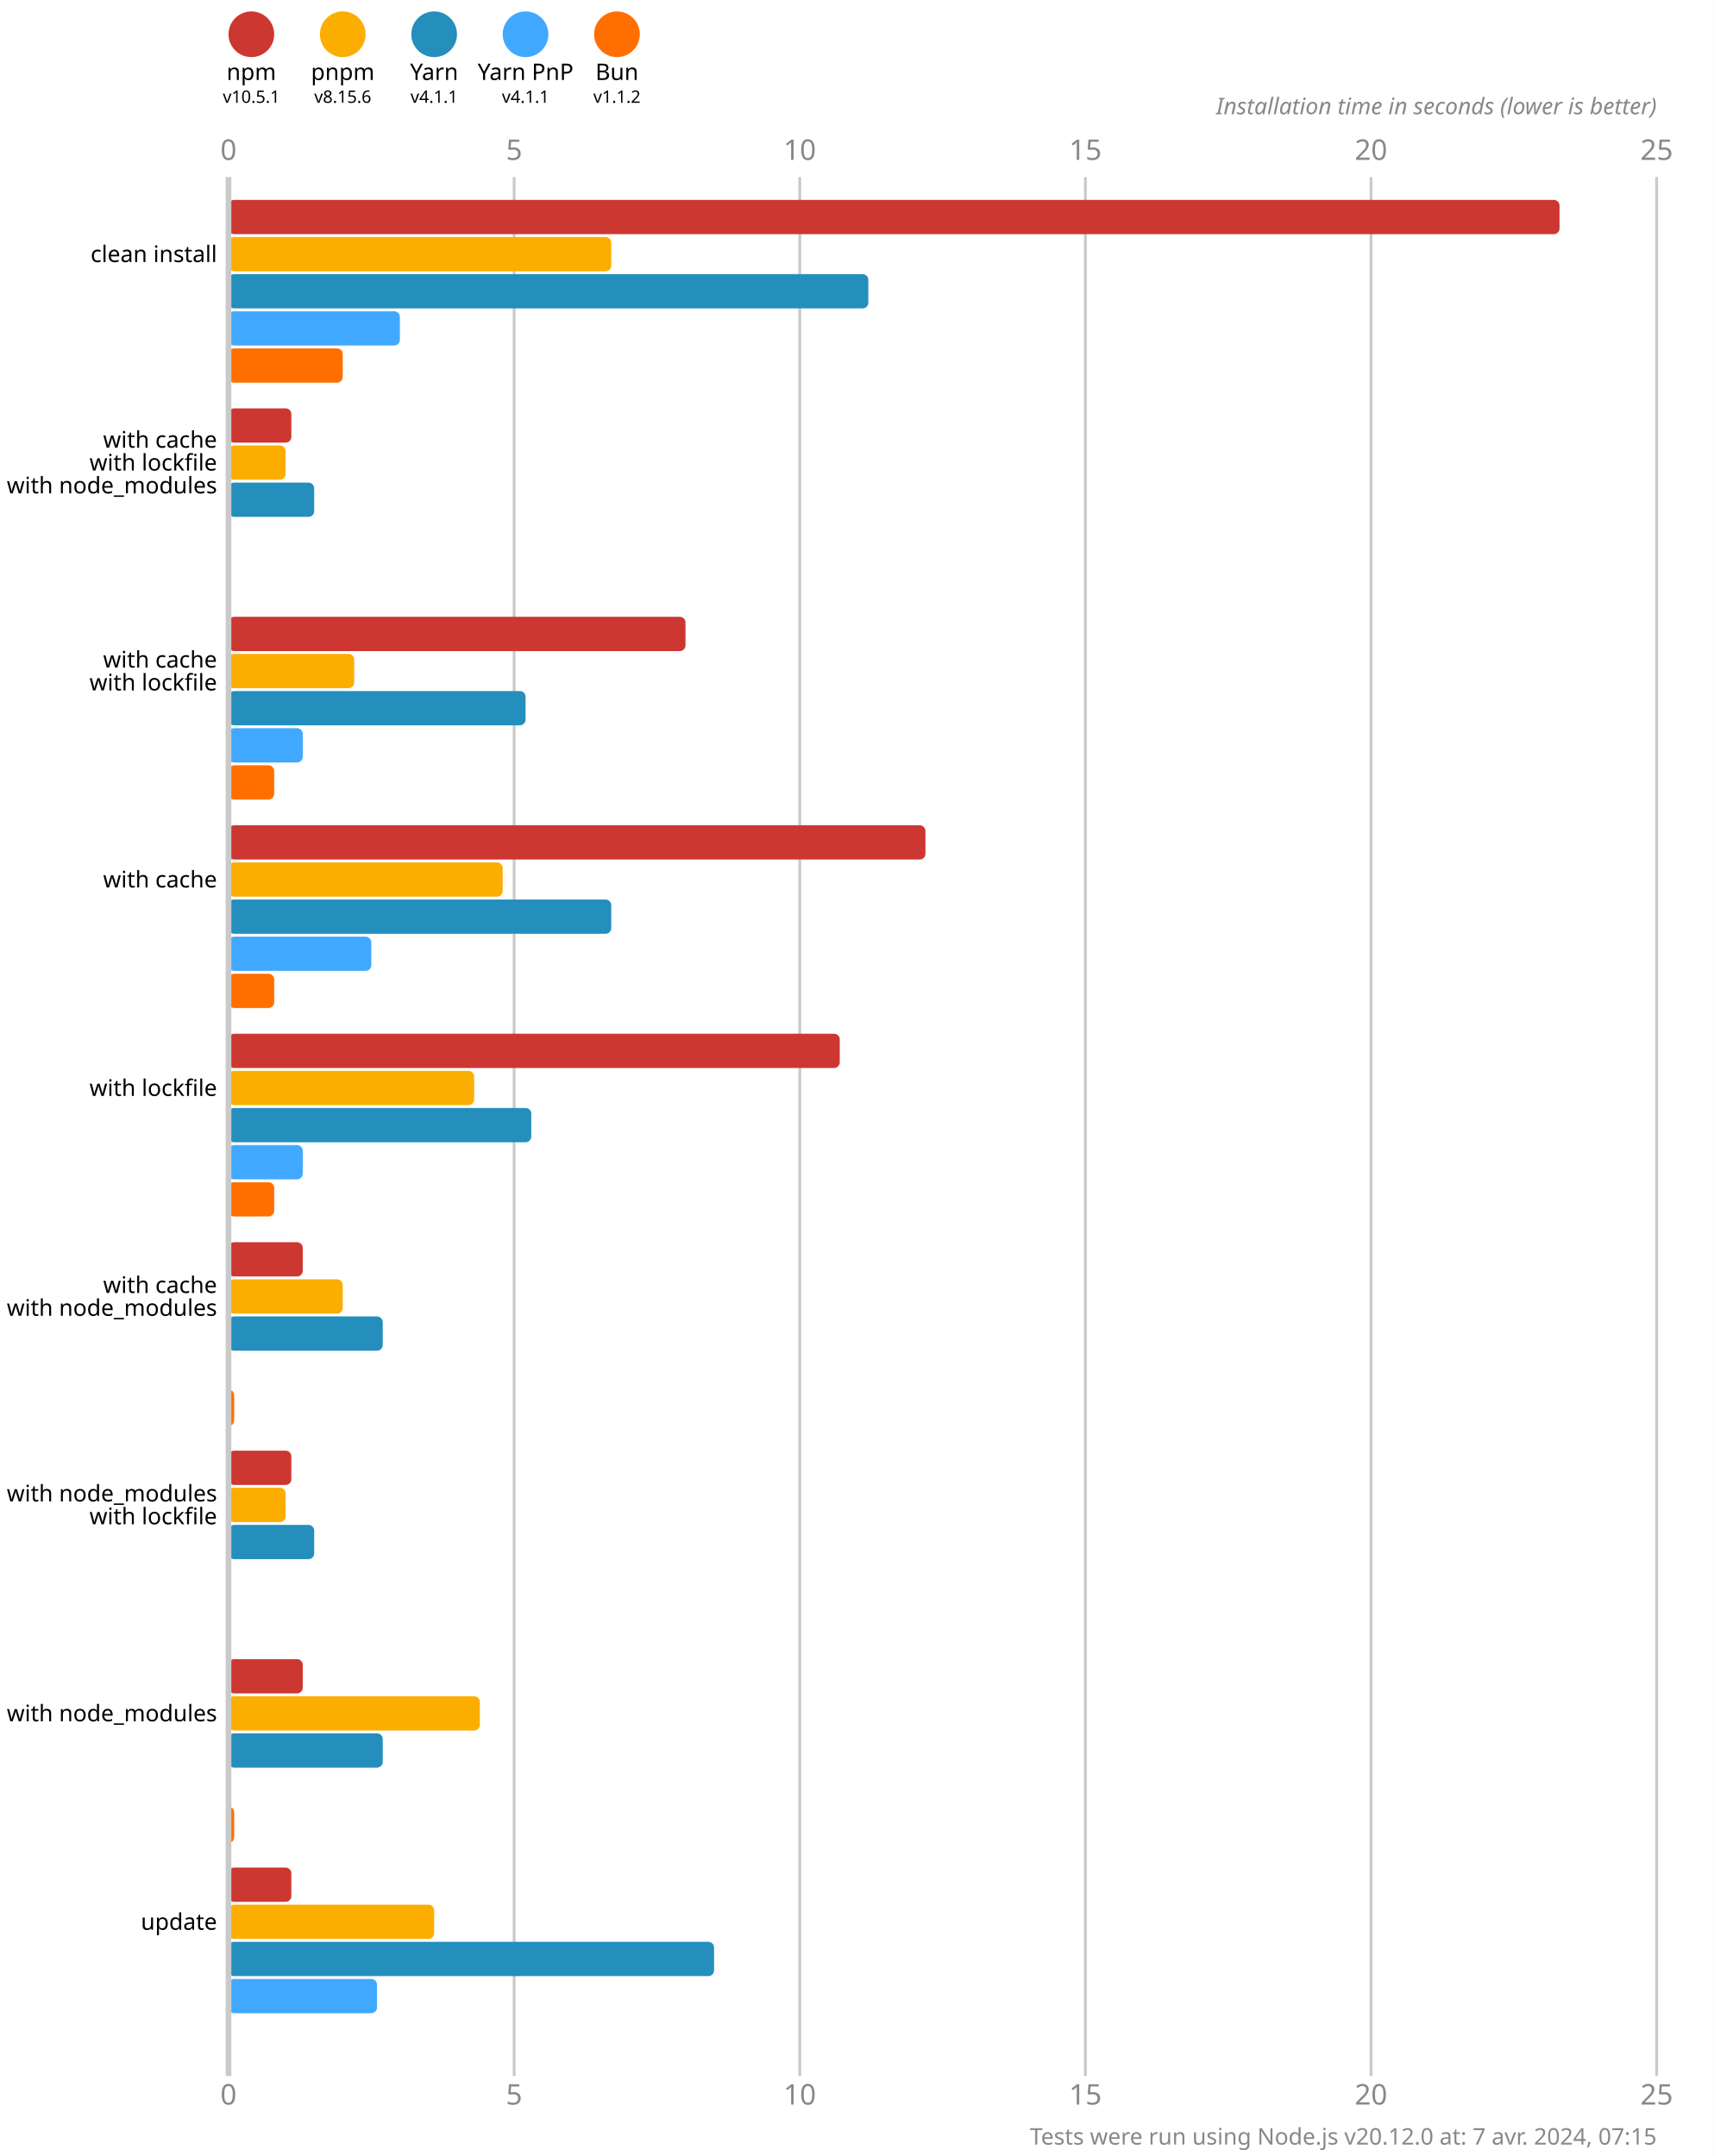
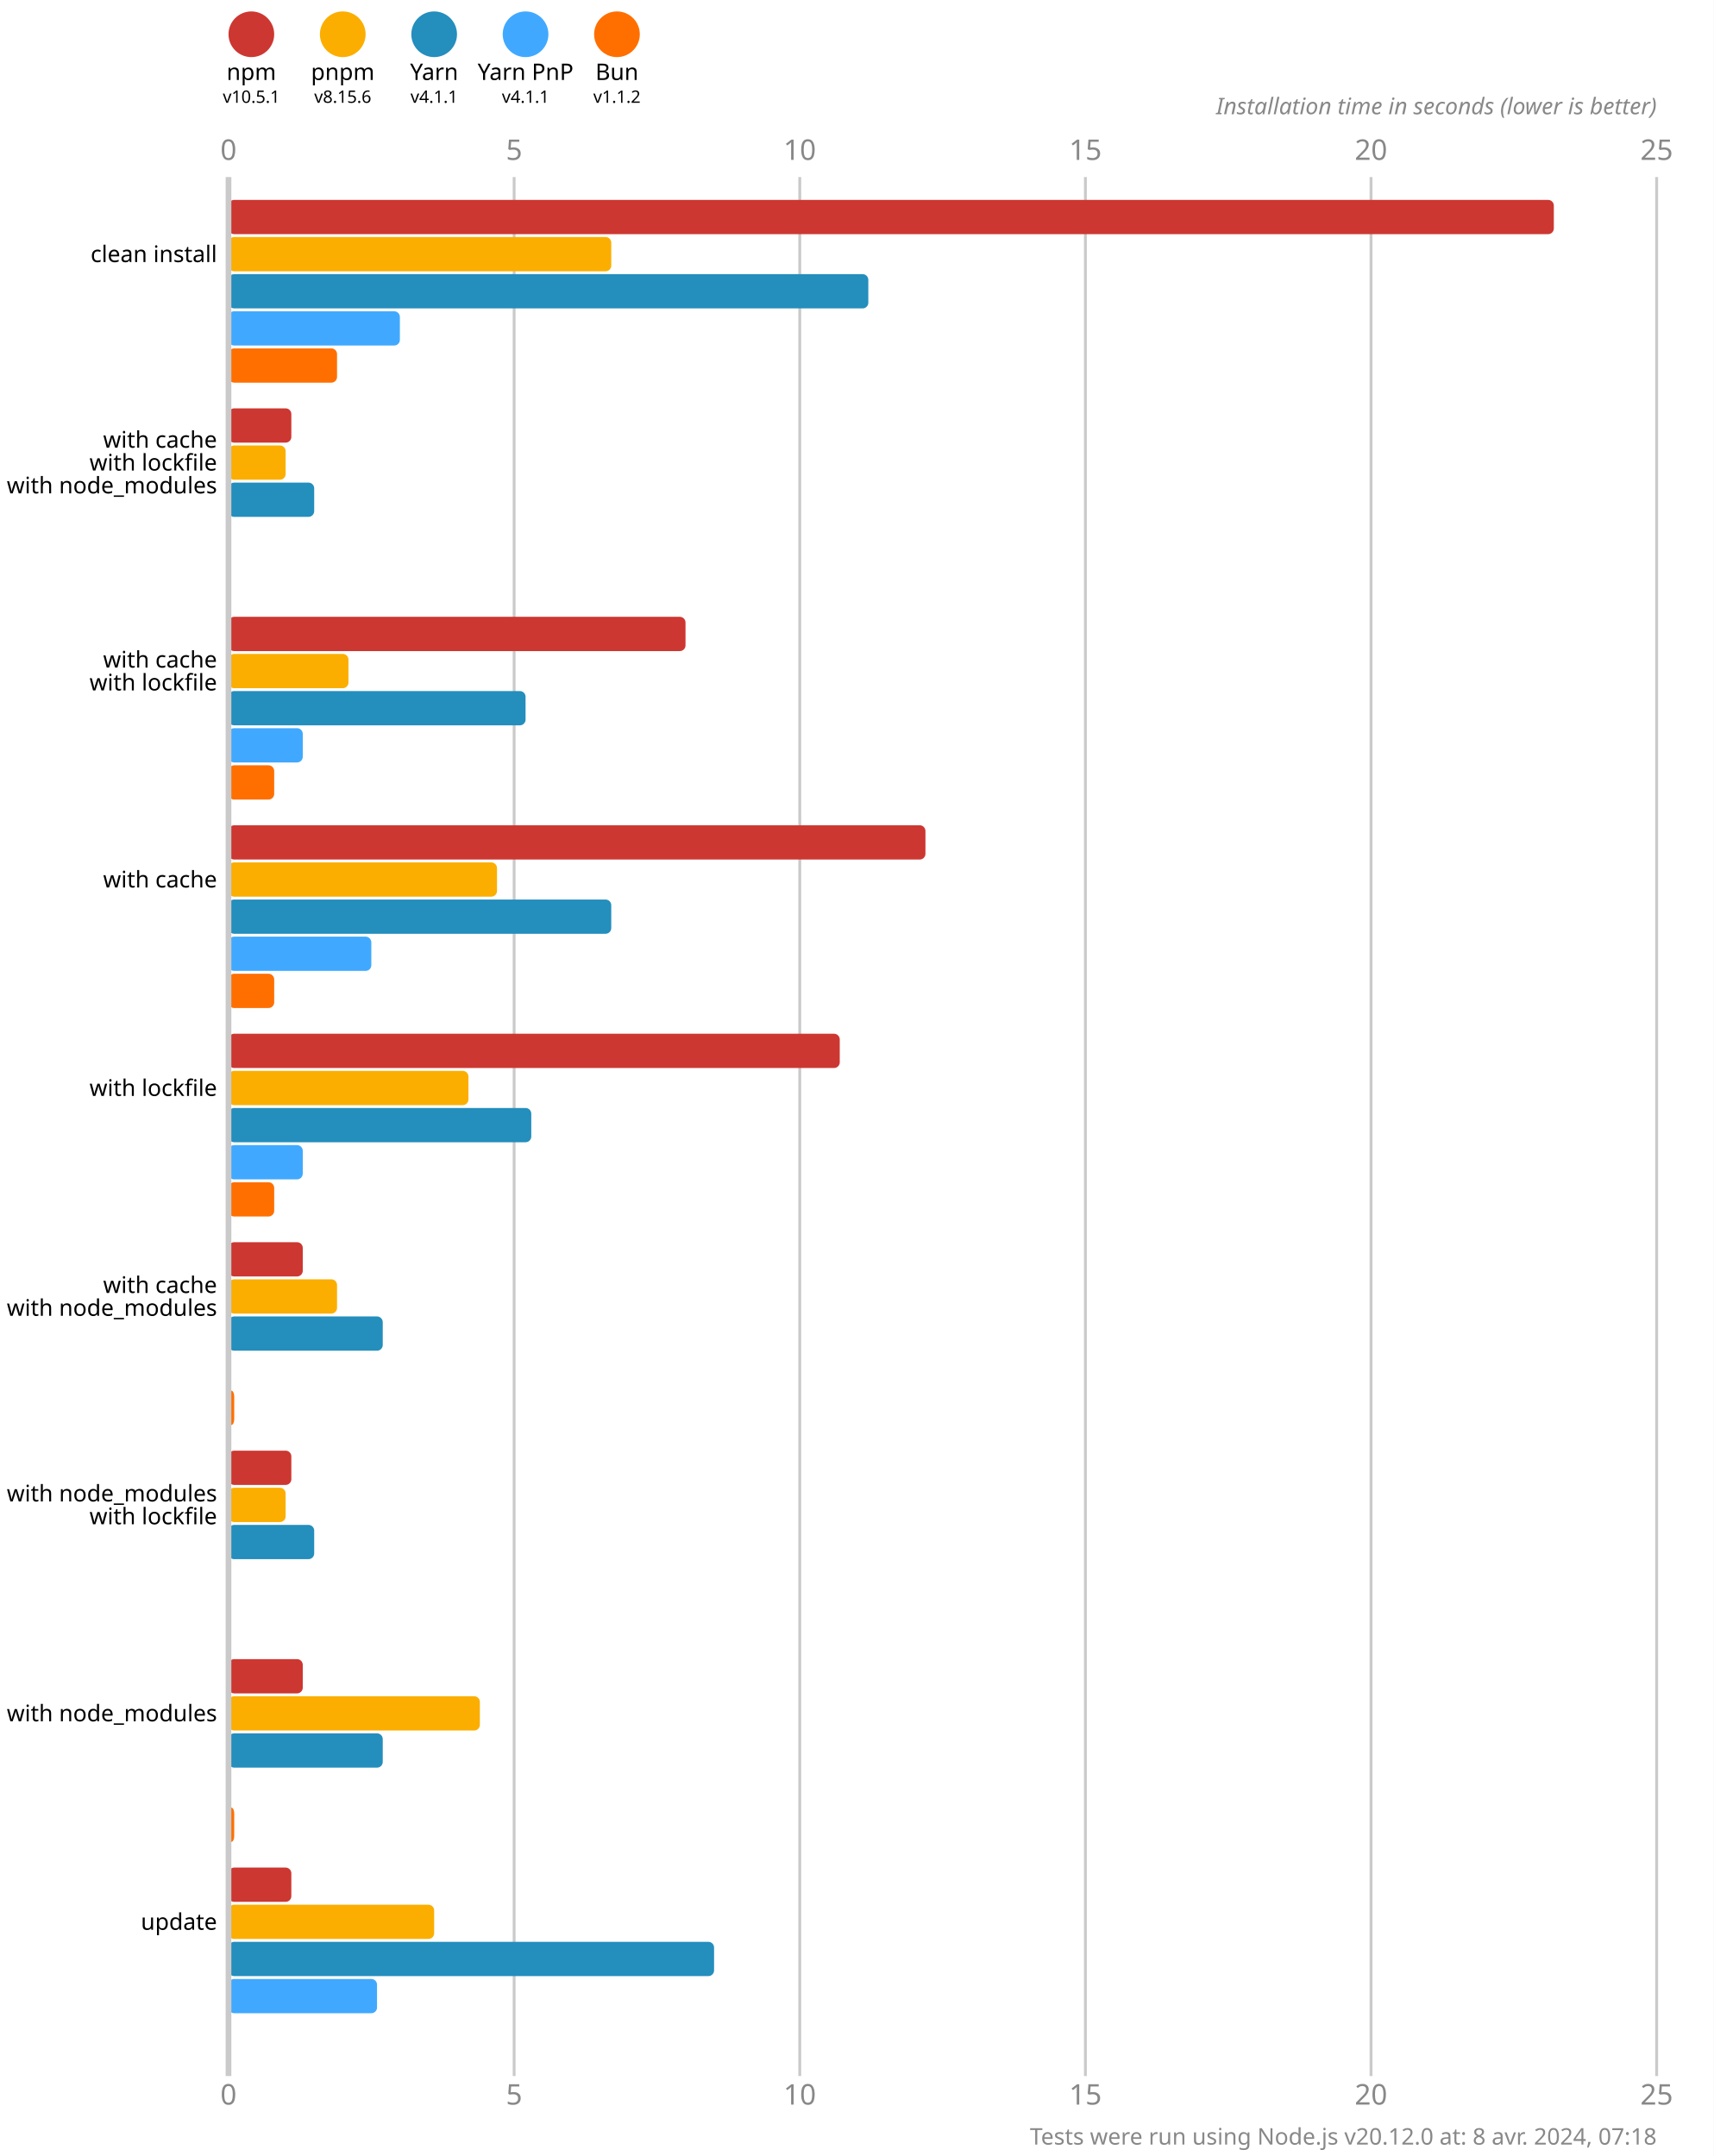
<svg xmlns="http://www.w3.org/2000/svg" version="1.1" viewBox="0 0 300 377.5">
  <style>
    .font { font-family: sans-serif; }
    .s3 { font-size: 3px; }
    .s4 { font-size: 4px; }
    .s5 { font-size: 5px; }
    .line { stroke: #cacaca; }
    .width { stroke-width: 0.5; }
    .text { fill: #888; }
  </style>
  <rect x="0" y="0" width="300" height="377.5" fill="#fff" />
  <circle cx="44" cy="6" r="4" fill="#cd3731" />
  <text x="44" y="14" class="font s4" text-anchor="middle">npm</text>
  <text x="44" y="18" class="font s3" text-anchor="middle">v10.5.1</text>
  <circle cx="60" cy="6" r="4" fill="#fbae00" />
  <text x="60" y="14" class="font s4" text-anchor="middle">pnpm</text>
  <text x="60" y="18" class="font s3" text-anchor="middle">v8.15.6</text>
  <circle cx="76" cy="6" r="4" fill="#248ebd" />
  <text x="76" y="14" class="font s4" text-anchor="middle">Yarn</text>
  <text x="76" y="18" class="font s3" text-anchor="middle">v4.1.1</text>
  <circle cx="92" cy="6" r="4" fill="#40a9ff" />
  <text x="92" y="14" class="font s4" text-anchor="middle">Yarn PnP</text>
  <text x="92" y="18" class="font s3" text-anchor="middle">v4.1.1</text>
  <circle cx="108" cy="6" r="4" fill="#ff6f00" />
  <text x="108" y="14" class="font s4" text-anchor="middle">Bun</text>
  <text x="108" y="18" class="font s3" text-anchor="middle">v1.1.2</text>
  <text x="40" y="28" class="font s5 text" text-anchor="middle">0</text>
  <text x="40" y="368.5" class="font s5 text" text-anchor="middle">0</text>
  <line x1="90" y1="31" x2="90" y2="363.5" class="line width" />
  <text x="90" y="28" class="font s5 text" text-anchor="middle">5</text>
  <text x="90" y="368.5" class="font s5 text" text-anchor="middle">5</text>
  <line x1="140" y1="31" x2="140" y2="363.5" class="line width" />
  <text x="140" y="28" class="font s5 text" text-anchor="middle">10</text>
  <text x="140" y="368.5" class="font s5 text" text-anchor="middle">10</text>
  <line x1="190" y1="31" x2="190" y2="363.5" class="line width" />
  <text x="190" y="28" class="font s5 text" text-anchor="middle">15</text>
  <text x="190" y="368.5" class="font s5 text" text-anchor="middle">15</text>
  <line x1="240" y1="31" x2="240" y2="363.5" class="line width" />
  <text x="240" y="28" class="font s5 text" text-anchor="middle">20</text>
  <text x="240" y="368.5" class="font s5 text" text-anchor="middle">20</text>
  <line x1="290" y1="31" x2="290" y2="363.5" class="line width" />
  <text x="290" y="28" class="font s5 text" text-anchor="middle">25</text>
  <text x="290" y="368.5" class="font s5 text" text-anchor="middle">25</text>
  <text x="290" y="20" class="font s4 text" font-style="italic" text-anchor="end">Installation time in seconds (lower is better)</text>
-   <rect x="40" y="35" width="233" height="6" fill="#cd3731" rx="1" ry="1" />
+   <rect x="40" y="35" width="232" height="6" fill="#cd3731" rx="1" ry="1" />
  <rect x="40" y="41.5" width="67" height="6" fill="#fbae00" rx="1" ry="1" />
  <rect x="40" y="48" width="112" height="6" fill="#248ebd" rx="1" ry="1" />
  <rect x="40" y="54.5" width="30" height="6" fill="#40a9ff" rx="1" ry="1" />
-   <rect x="40" y="61" width="20" height="6" fill="#ff6f00" rx="1" ry="1" />
+   <rect x="40" y="61" width="19" height="6" fill="#ff6f00" rx="1" ry="1" />
  <rect x="40" y="71.5" width="11" height="6" fill="#cd3731" rx="1" ry="1" />
  <rect x="40" y="78" width="10" height="6" fill="#fbae00" rx="1" ry="1" />
  <rect x="40" y="84.5" width="15" height="6" fill="#248ebd" rx="1" ry="1" />
  <rect x="40" y="91" width="0" height="6" fill="#40a9ff" rx="1" ry="1" />
  <rect x="40" y="97.5" width="0" height="6" fill="#ff6f00" rx="1" ry="1" />
  <rect x="40" y="108" width="80" height="6" fill="#cd3731" rx="1" ry="1" />
-   <rect x="40" y="114.5" width="22" height="6" fill="#fbae00" rx="1" ry="1" />
+   <rect x="40" y="114.5" width="21" height="6" fill="#fbae00" rx="1" ry="1" />
  <rect x="40" y="121" width="52" height="6" fill="#248ebd" rx="1" ry="1" />
  <rect x="40" y="127.5" width="13" height="6" fill="#40a9ff" rx="1" ry="1" />
  <rect x="40" y="134" width="8" height="6" fill="#ff6f00" rx="1" ry="1" />
  <rect x="40" y="144.5" width="122" height="6" fill="#cd3731" rx="1" ry="1" />
-   <rect x="40" y="151" width="48" height="6" fill="#fbae00" rx="1" ry="1" />
+   <rect x="40" y="151" width="47" height="6" fill="#fbae00" rx="1" ry="1" />
  <rect x="40" y="157.5" width="67" height="6" fill="#248ebd" rx="1" ry="1" />
  <rect x="40" y="164" width="25" height="6" fill="#40a9ff" rx="1" ry="1" />
  <rect x="40" y="170.5" width="8" height="6" fill="#ff6f00" rx="1" ry="1" />
  <rect x="40" y="181" width="107" height="6" fill="#cd3731" rx="1" ry="1" />
-   <rect x="40" y="187.5" width="43" height="6" fill="#fbae00" rx="1" ry="1" />
+   <rect x="40" y="187.5" width="42" height="6" fill="#fbae00" rx="1" ry="1" />
  <rect x="40" y="194" width="53" height="6" fill="#248ebd" rx="1" ry="1" />
  <rect x="40" y="200.5" width="13" height="6" fill="#40a9ff" rx="1" ry="1" />
  <rect x="40" y="207" width="8" height="6" fill="#ff6f00" rx="1" ry="1" />
  <rect x="40" y="217.5" width="13" height="6" fill="#cd3731" rx="1" ry="1" />
-   <rect x="40" y="224" width="20" height="6" fill="#fbae00" rx="1" ry="1" />
+   <rect x="40" y="224" width="19" height="6" fill="#fbae00" rx="1" ry="1" />
  <rect x="40" y="230.5" width="27" height="6" fill="#248ebd" rx="1" ry="1" />
  <rect x="40" y="237" width="0" height="6" fill="#40a9ff" rx="1" ry="1" />
  <rect x="40" y="243.5" width="1" height="6" fill="#ff6f00" rx="1" ry="1" />
  <rect x="40" y="254" width="11" height="6" fill="#cd3731" rx="1" ry="1" />
  <rect x="40" y="260.5" width="10" height="6" fill="#fbae00" rx="1" ry="1" />
  <rect x="40" y="267" width="15" height="6" fill="#248ebd" rx="1" ry="1" />
  <rect x="40" y="273.5" width="0" height="6" fill="#40a9ff" rx="1" ry="1" />
  <rect x="40" y="280" width="0" height="6" fill="#ff6f00" rx="1" ry="1" />
  <rect x="40" y="290.5" width="13" height="6" fill="#cd3731" rx="1" ry="1" />
  <rect x="40" y="297" width="44" height="6" fill="#fbae00" rx="1" ry="1" />
  <rect x="40" y="303.5" width="27" height="6" fill="#248ebd" rx="1" ry="1" />
  <rect x="40" y="310" width="0" height="6" fill="#40a9ff" rx="1" ry="1" />
  <rect x="40" y="316.5" width="1" height="6" fill="#ff6f00" rx="1" ry="1" />
  <rect x="40" y="327" width="11" height="6" fill="#cd3731" rx="1" ry="1" />
  <rect x="40" y="333.5" width="36" height="6" fill="#fbae00" rx="1" ry="1" />
  <rect x="40" y="340" width="85" height="6" fill="#248ebd" rx="1" ry="1" />
  <rect x="40" y="346.5" width="26" height="6" fill="#40a9ff" rx="1" ry="1" />
  <rect x="40" y="353" width="0" height="6" fill="#ff6f00" rx="1" ry="1" />
  <line x1="40" y1="31" x2="40" y2="363.5" class="line" />
  <text x="38" y="44.5" class="font s4" dominant-baseline="middle" text-anchor="end">clean install</text>
  <text x="38" y="77" class="font s4" dominant-baseline="middle" text-anchor="end">with cache</text>
  <text x="38" y="81" class="font s4" dominant-baseline="middle" text-anchor="end">with lockfile</text>
  <text x="38" y="85" class="font s4" dominant-baseline="middle" text-anchor="end">with node_modules</text>
  <text x="38" y="115.5" class="font s4" dominant-baseline="middle" text-anchor="end">with cache</text>
  <text x="38" y="119.5" class="font s4" dominant-baseline="middle" text-anchor="end">with lockfile</text>
  <text x="38" y="154" class="font s4" dominant-baseline="middle" text-anchor="end">with cache</text>
  <text x="38" y="190.5" class="font s4" dominant-baseline="middle" text-anchor="end">with lockfile</text>
  <text x="38" y="225" class="font s4" dominant-baseline="middle" text-anchor="end">with cache</text>
  <text x="38" y="229" class="font s4" dominant-baseline="middle" text-anchor="end">with node_modules</text>
  <text x="38" y="261.5" class="font s4" dominant-baseline="middle" text-anchor="end">with node_modules</text>
  <text x="38" y="265.5" class="font s4" dominant-baseline="middle" text-anchor="end">with lockfile</text>
  <text x="38" y="300" class="font s4" dominant-baseline="middle" text-anchor="end">with node_modules</text>
  <text x="38" y="336.5" class="font s4" dominant-baseline="middle" text-anchor="end">update</text>
-   <text x="290" y="375.5" class="font s4 text" text-anchor="end">Tests were run using Node.js v20.12.0 at: 7 avr. 2024, 07:15</text>
+   <text x="290" y="375.5" class="font s4 text" text-anchor="end">Tests were run using Node.js v20.12.0 at: 8 avr. 2024, 07:18</text>
</svg>
